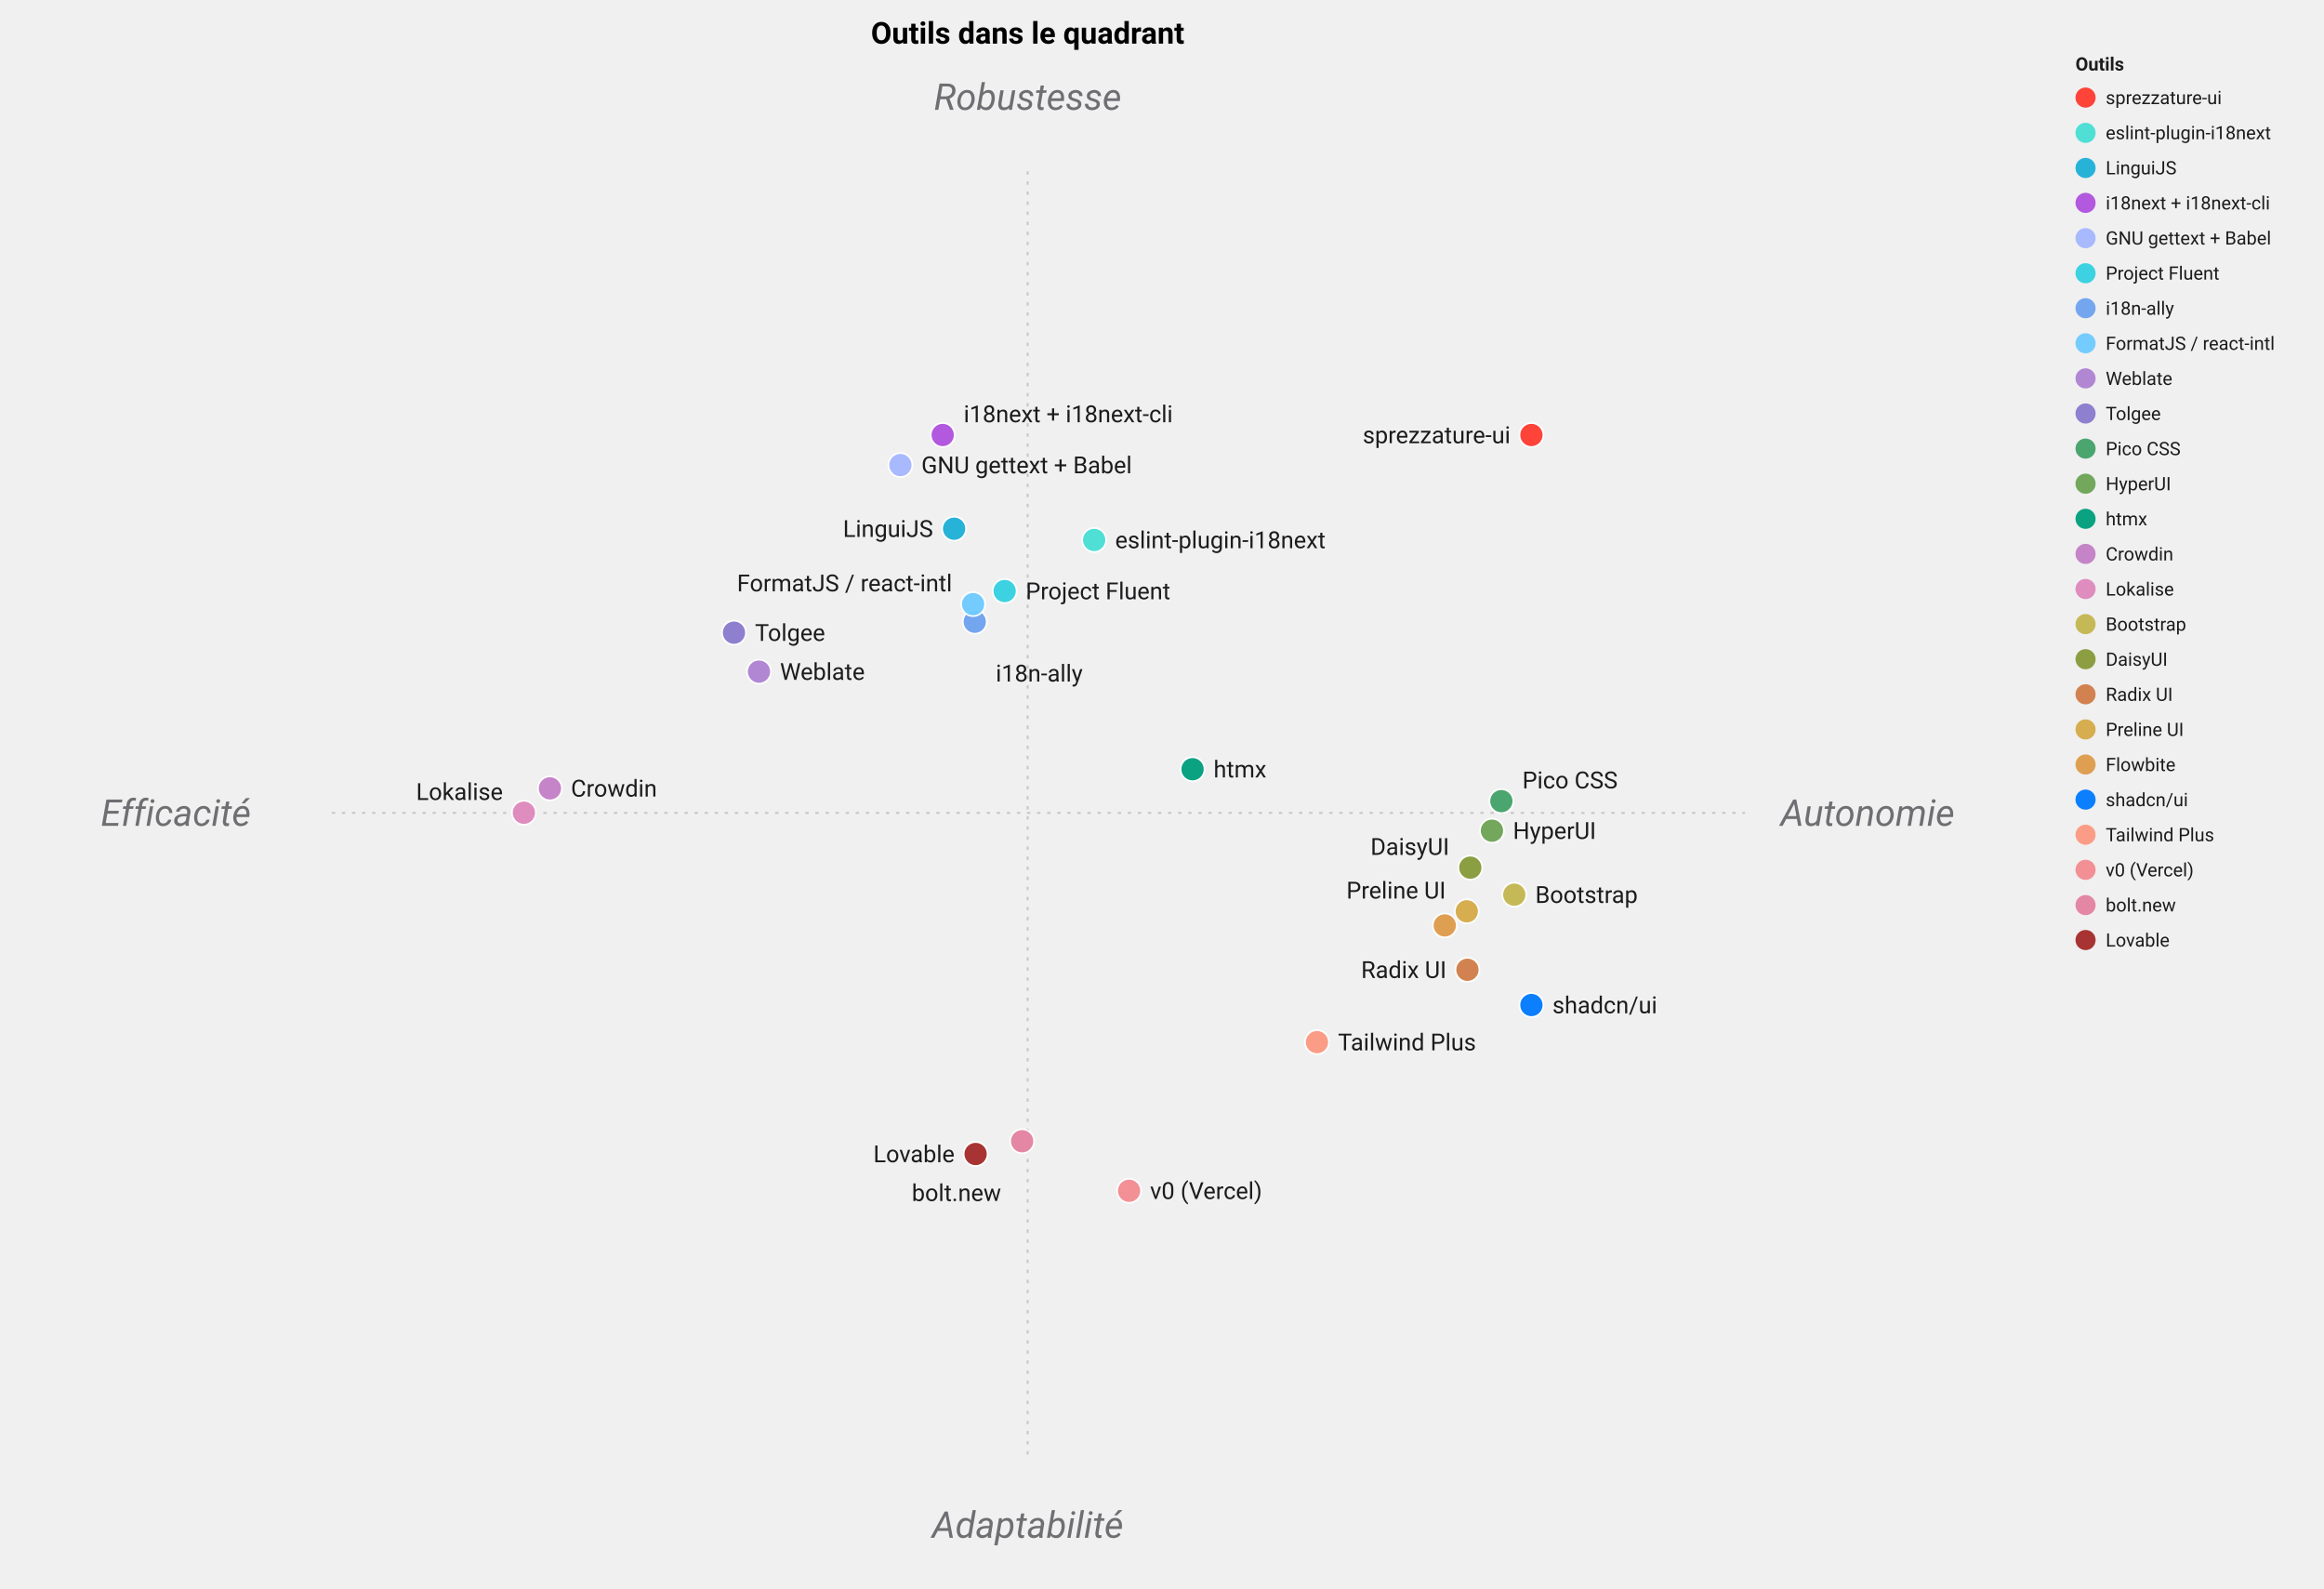
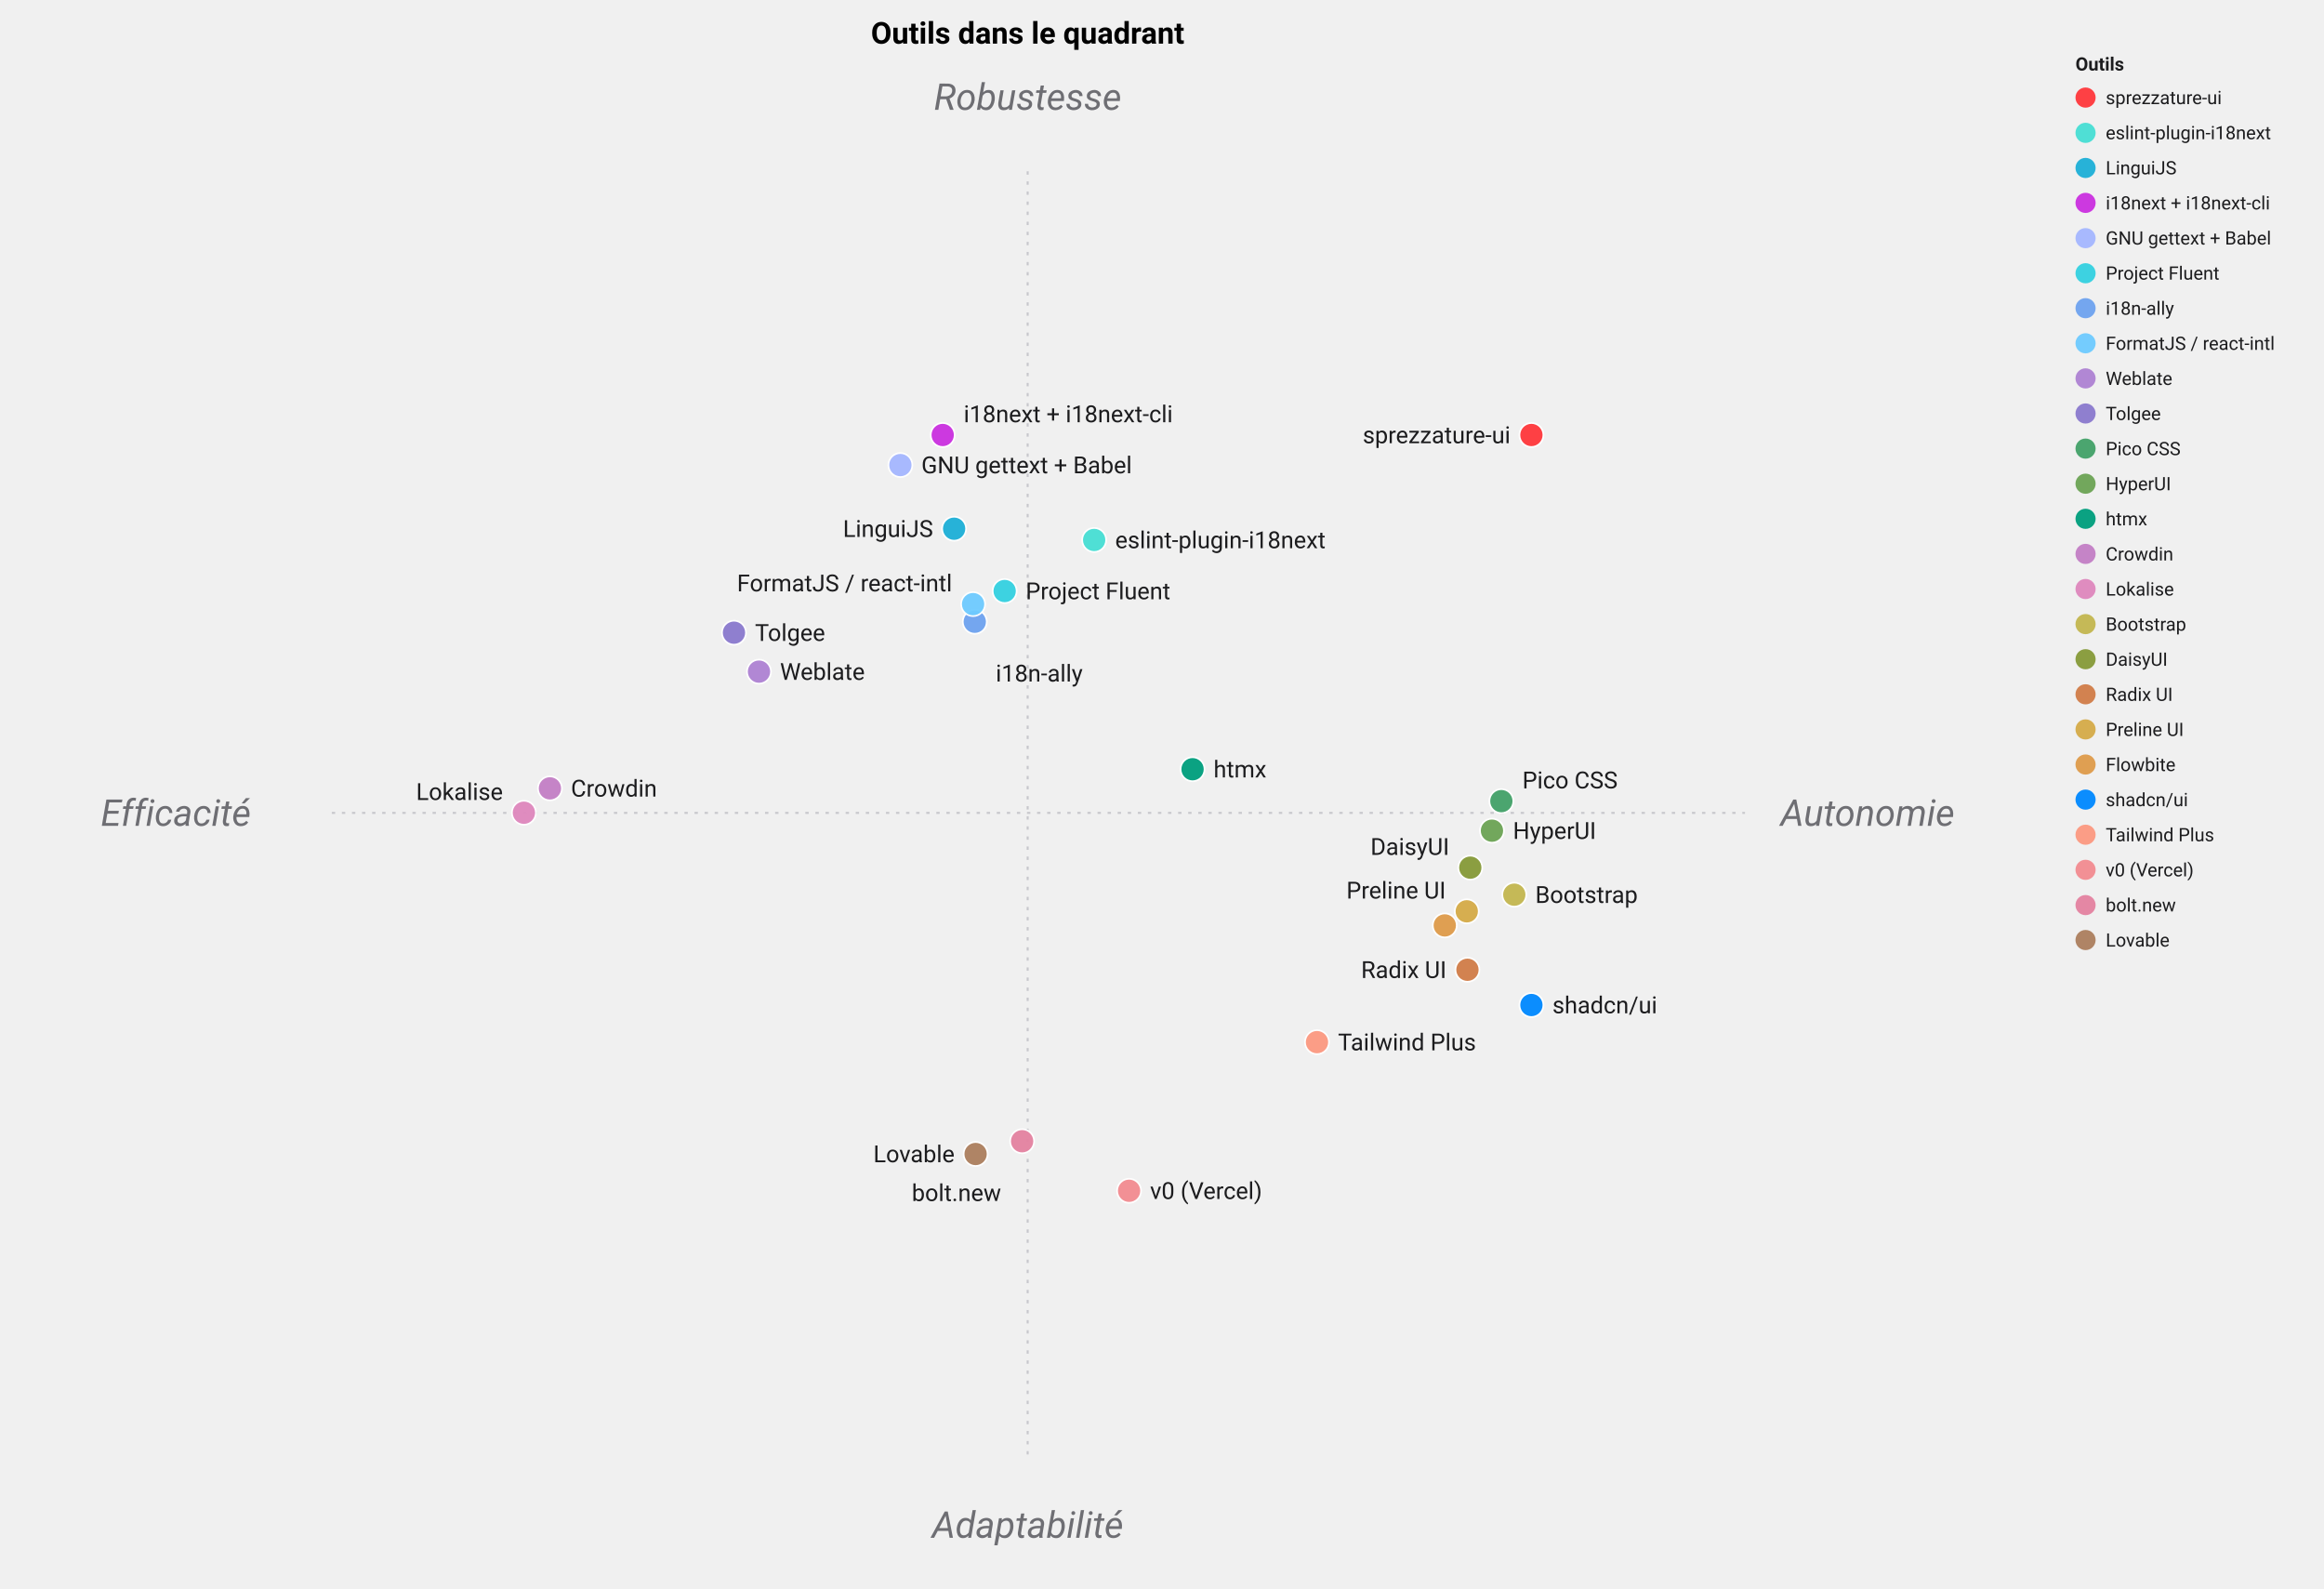
<svg xmlns="http://www.w3.org/2000/svg" width="1384" height="946" viewBox="0 0 1384 946" role="img" aria-labelledby="sp-title sp-desc" font-family="Roboto, -apple-system, Helvetica, Arial, sans-serif">
  <style>.sp-dot{cursor:pointer}.sp-dot:hover circle,.sp-dot:focus circle{stroke-width:2.4}.sp-dot:hover,.sp-dot:focus{filter:brightness(1.08);outline:none}</style>
  <line x1="197.6" y1="484.0" x2="1039.2" y2="484.0" stroke="#C7C7CC" stroke-width="1.2" stroke-dasharray="2,4" />
  <line x1="612.0" y1="866.0" x2="612.0" y2="102.0" stroke="#C7C7CC" stroke-width="1.2" stroke-dasharray="2,4" />
  <text data-pole="right" x="1164.0" y="491.7" font-size="22" font-style="italic" fill="#6E6E73" text-anchor="end">Autonomie</text>
  <text data-pole="left" x="60.0" y="491.7" font-size="22" font-style="italic" fill="#6E6E73" text-anchor="start">Efficacité</text>
  <text data-pole="top" x="612.0" y="65.4" font-size="22" font-style="italic" fill="#6E6E73" text-anchor="middle">Robustesse</text>
  <text data-pole="bottom" x="612.0" y="915.6" font-size="22" font-style="italic" fill="#6E6E73" text-anchor="middle">Adaptabilité</text>
  <g class="sp-dot" tabindex="0" role="img" aria-label="Outils: sprezzature-ui Détection des chaînes codées en dur: 2 Langages de source couverts: 3 Échafaudage et compilation du catalogue: 5 Chargeur d'exécution fourni: 4 Verdict en intégration continue avec code de sortie: 5 Aucun runtime de framework en sortie: 5 Accessibilité par défaut: 3 Mode sombre par défaut: 5 Garde de mouvement réduit: 5 Personnalisation et thèmes: 5 Déterministe et reproductible: 5 Local et hors ligne (sans compte): 5 Gratuit ou open source: 5 Maturité et écosystème: 1 Étendue de la bibliothèque de composants: 2 Flux de travail des traducteurs: 1">
-     <circle cx="912.0" cy="259.0" r="7.14" fill="#FF3B30" stroke="white" stroke-width="1" opacity="0.95" />
+     <circle cx="912.0" cy="259.0" r="7.14" fill="#FF383C" stroke="white" stroke-width="1" opacity="0.95" />
  </g>
  <text x="899.5" y="263.9" font-size="14" fill="#1C1C1E" text-anchor="end">sprezzature-ui</text>
  <g class="sp-dot" tabindex="0" role="img" aria-label="Outils: i18next + i18next-cli Détection des chaînes codées en dur: 5 Langages de source couverts: 2 Échafaudage et compilation du catalogue: 5 Chargeur d'exécution fourni: 5 Verdict en intégration continue avec code de sortie: 5 Aucun runtime de framework en sortie: 3 Accessibilité par défaut: 1 Mode sombre par défaut: 1 Garde de mouvement réduit: 1 Personnalisation et thèmes: 2 Déterministe et reproductible: 4 Local et hors ligne (sans compte): 5 Gratuit ou open source: 5 Maturité et écosystème: 5 Étendue de la bibliothèque de composants: 1 Flux de travail des traducteurs: 2">
-     <circle cx="561.4" cy="259.0" r="7.14" fill="#AF52DE" stroke="white" stroke-width="1" opacity="0.95" />
+     <circle cx="561.4" cy="259.0" r="7.14" fill="#CB30E0" stroke="white" stroke-width="1" opacity="0.95" />
  </g>
  <text x="573.9" y="251.4" font-size="14" fill="#1C1C1E" text-anchor="start">i18next + i18next-cli</text>
  <g class="sp-dot" tabindex="0" role="img" aria-label="Outils: eslint-plugin-i18next Détection des chaînes codées en dur: 5 Langages de source couverts: 2 Échafaudage et compilation du catalogue: 1 Chargeur d'exécution fourni: 1 Verdict en intégration continue avec code de sortie: 5 Aucun runtime de framework en sortie: 3 Accessibilité par défaut: 1 Mode sombre par défaut: 1 Garde de mouvement réduit: 1 Personnalisation et thèmes: 1 Déterministe et reproductible: 5 Local et hors ligne (sans compte): 5 Gratuit ou open source: 5 Maturité et écosystème: 4 Étendue de la bibliothèque de composants: 1 Flux de travail des traducteurs: 1">
    <circle cx="651.6" cy="321.5" r="7.14" fill="#47DED4" stroke="white" stroke-width="1" opacity="0.95" />
  </g>
  <text x="664.1" y="326.4" font-size="14" fill="#1C1C1E" text-anchor="start">eslint-plugin-i18next</text>
  <g class="sp-dot" tabindex="0" role="img" aria-label="Outils: i18n-ally Détection des chaînes codées en dur: 4 Langages de source couverts: 4 Échafaudage et compilation du catalogue: 3 Chargeur d'exécution fourni: 1 Verdict en intégration continue avec code de sortie: 1 Aucun runtime de framework en sortie: 3 Accessibilité par défaut: 1 Mode sombre par défaut: 1 Garde de mouvement réduit: 1 Personnalisation et thèmes: 1 Déterministe et reproductible: 3 Local et hors ligne (sans compte): 5 Gratuit ou open source: 5 Maturité et écosystème: 3 Étendue de la bibliothèque de composants: 1 Flux de travail des traducteurs: 2">
    <circle cx="580.5" cy="370.2" r="7.14" fill="#6EA3EF" stroke="white" stroke-width="1" opacity="0.95" />
  </g>
  <text x="593.0" y="405.8" font-size="14" fill="#1C1C1E" text-anchor="start">i18n-ally</text>
  <g class="sp-dot" tabindex="0" role="img" aria-label="Outils: FormatJS / react-intl Détection des chaînes codées en dur: 2 Langages de source couverts: 2 Échafaudage et compilation du catalogue: 4 Chargeur d'exécution fourni: 5 Verdict en intégration continue avec code de sortie: 2 Aucun runtime de framework en sortie: 2 Accessibilité par défaut: 1 Mode sombre par défaut: 1 Garde de mouvement réduit: 1 Personnalisation et thèmes: 2 Déterministe et reproductible: 4 Local et hors ligne (sans compte): 5 Gratuit ou open source: 5 Maturité et écosystème: 5 Étendue de la bibliothèque de composants: 1 Flux de travail des traducteurs: 2">
    <circle cx="579.5" cy="359.7" r="7.14" fill="#6ECBFF" stroke="white" stroke-width="1" opacity="0.95" />
  </g>
  <text x="567.0" y="352.1" font-size="14" fill="#1C1C1E" text-anchor="end">FormatJS / react-intl</text>
  <g class="sp-dot" tabindex="0" role="img" aria-label="Outils: LinguiJS Détection des chaînes codées en dur: 2 Langages de source couverts: 2 Échafaudage et compilation du catalogue: 5 Chargeur d'exécution fourni: 5 Verdict en intégration continue avec code de sortie: 3 Aucun runtime de framework en sortie: 3 Accessibilité par défaut: 1 Mode sombre par défaut: 1 Garde de mouvement réduit: 1 Personnalisation et thèmes: 2 Déterministe et reproductible: 4 Local et hors ligne (sans compte): 5 Gratuit ou open source: 5 Maturité et écosystème: 4 Étendue de la bibliothèque de composants: 1 Flux de travail des traducteurs: 3">
    <circle cx="568.2" cy="314.8" r="7.14" fill="#1DAFD7" stroke="white" stroke-width="1" opacity="0.95" />
  </g>
  <text x="555.7" y="319.7" font-size="14" fill="#1C1C1E" text-anchor="end">LinguiJS</text>
  <g class="sp-dot" tabindex="0" role="img" aria-label="Outils: GNU gettext + Babel Détection des chaînes codées en dur: 2 Langages de source couverts: 5 Échafaudage et compilation du catalogue: 5 Chargeur d'exécution fourni: 4 Verdict en intégration continue avec code de sortie: 3 Aucun runtime de framework en sortie: 5 Accessibilité par défaut: 1 Mode sombre par défaut: 1 Garde de mouvement réduit: 1 Personnalisation et thèmes: 1 Déterministe et reproductible: 5 Local et hors ligne (sans compte): 5 Gratuit ou open source: 5 Maturité et écosystème: 5 Étendue de la bibliothèque de composants: 1 Flux de travail des traducteurs: 3">
    <circle cx="536.2" cy="276.9" r="7.14" fill="#A5B7FF" stroke="white" stroke-width="1" opacity="0.95" />
  </g>
  <text x="548.7" y="281.8" font-size="14" fill="#1C1C1E" text-anchor="start">GNU gettext + Babel</text>
  <g class="sp-dot" tabindex="0" role="img" aria-label="Outils: Project Fluent Détection des chaînes codées en dur: 1 Langages de source couverts: 2 Échafaudage et compilation du catalogue: 3 Chargeur d'exécution fourni: 4 Verdict en intégration continue avec code de sortie: 2 Aucun runtime de framework en sortie: 4 Accessibilité par défaut: 1 Mode sombre par défaut: 1 Garde de mouvement réduit: 1 Personnalisation et thèmes: 1 Déterministe et reproductible: 4 Local et hors ligne (sans compte): 5 Gratuit ou open source: 5 Maturité et écosystème: 3 Étendue de la bibliothèque de composants: 1 Flux de travail des traducteurs: 3">
    <circle cx="598.3" cy="351.9" r="7.14" fill="#34D1E1" stroke="white" stroke-width="1" opacity="0.95" />
  </g>
  <text x="610.8" y="356.8" font-size="14" fill="#1C1C1E" text-anchor="start">Project Fluent</text>
  <g class="sp-dot" tabindex="0" role="img" aria-label="Outils: Weblate Détection des chaînes codées en dur: 1 Langages de source couverts: 5 Échafaudage et compilation du catalogue: 3 Chargeur d'exécution fourni: 1 Verdict en intégration continue avec code de sortie: 3 Aucun runtime de framework en sortie: 4 Accessibilité par défaut: 1 Mode sombre par défaut: 1 Garde de mouvement réduit: 1 Personnalisation et thèmes: 1 Déterministe et reproductible: 2 Local et hors ligne (sans compte): 4 Gratuit ou open source: 5 Maturité et écosystème: 4 Étendue de la bibliothèque de composants: 1 Flux de travail des traducteurs: 5">
    <circle cx="452.0" cy="399.9" r="7.14" fill="#AE82D3" stroke="white" stroke-width="1" opacity="0.95" />
  </g>
  <text x="464.5" y="404.8" font-size="14" fill="#1C1C1E" text-anchor="start">Weblate</text>
  <g class="sp-dot" tabindex="0" role="img" aria-label="Outils: Crowdin Détection des chaînes codées en dur: 1 Langages de source couverts: 5 Échafaudage et compilation du catalogue: 3 Chargeur d'exécution fourni: 3 Verdict en intégration continue avec code de sortie: 3 Aucun runtime de framework en sortie: 4 Accessibilité par défaut: 1 Mode sombre par défaut: 1 Garde de mouvement réduit: 1 Personnalisation et thèmes: 1 Déterministe et reproductible: 2 Local et hors ligne (sans compte): 1 Gratuit ou open source: 2 Maturité et écosystème: 5 Étendue de la bibliothèque de composants: 1 Flux de travail des traducteurs: 5">
    <circle cx="327.5" cy="469.4" r="7.14" fill="#C37FC5" stroke="white" stroke-width="1" opacity="0.95" />
  </g>
  <text x="340.0" y="474.3" font-size="14" fill="#1C1C1E" text-anchor="start">Crowdin</text>
  <g class="sp-dot" tabindex="0" role="img" aria-label="Outils: Lokalise Détection des chaînes codées en dur: 1 Langages de source couverts: 5 Échafaudage et compilation du catalogue: 3 Chargeur d'exécution fourni: 3 Verdict en intégration continue avec code de sortie: 3 Aucun runtime de framework en sortie: 4 Accessibilité par défaut: 1 Mode sombre par défaut: 1 Garde de mouvement réduit: 1 Personnalisation et thèmes: 1 Déterministe et reproductible: 2 Local et hors ligne (sans compte): 1 Gratuit ou open source: 1 Maturité et écosystème: 5 Étendue de la bibliothèque de composants: 1 Flux de travail des traducteurs: 5">
    <circle cx="312.0" cy="483.9" r="7.14" fill="#DE87BD" stroke="white" stroke-width="1" opacity="0.95" />
  </g>
  <text x="299.5" y="476.3" font-size="14" fill="#1C1C1E" text-anchor="end">Lokalise</text>
  <g class="sp-dot" tabindex="0" role="img" aria-label="Outils: Tolgee Détection des chaînes codées en dur: 2 Langages de source couverts: 4 Échafaudage et compilation du catalogue: 3 Chargeur d'exécution fourni: 4 Verdict en intégration continue avec code de sortie: 3 Aucun runtime de framework en sortie: 3 Accessibilité par défaut: 1 Mode sombre par défaut: 1 Garde de mouvement réduit: 1 Personnalisation et thèmes: 1 Déterministe et reproductible: 2 Local et hors ligne (sans compte): 4 Gratuit ou open source: 4 Maturité et écosystème: 3 Étendue de la bibliothèque de composants: 1 Flux de travail des traducteurs: 5">
    <circle cx="437.1" cy="376.7" r="7.14" fill="#8B7ACE" stroke="white" stroke-width="1" opacity="0.95" />
  </g>
  <text x="449.6" y="381.6" font-size="14" fill="#1C1C1E" text-anchor="start">Tolgee</text>
  <g class="sp-dot" tabindex="0" role="img" aria-label="Outils: shadcn/ui Détection des chaînes codées en dur: 1 Langages de source couverts: 1 Échafaudage et compilation du catalogue: 1 Chargeur d'exécution fourni: 1 Verdict en intégration continue avec code de sortie: 1 Aucun runtime de framework en sortie: 1 Accessibilité par défaut: 5 Mode sombre par défaut: 5 Garde de mouvement réduit: 3 Personnalisation et thèmes: 5 Déterministe et reproductible: 4 Local et hors ligne (sans compte): 5 Gratuit ou open source: 5 Maturité et écosystème: 5 Étendue de la bibliothèque de composants: 5 Flux de travail des traducteurs: 1">
-     <circle cx="912.0" cy="598.4" r="7.14" fill="#007AFF" stroke="white" stroke-width="1" opacity="0.95" />
+     <circle cx="912.0" cy="598.4" r="7.14" fill="#0088FF" stroke="white" stroke-width="1" opacity="0.95" />
  </g>
  <text x="924.5" y="603.3" font-size="14" fill="#1C1C1E" text-anchor="start">shadcn/ui</text>
  <g class="sp-dot" tabindex="0" role="img" aria-label="Outils: Tailwind Plus Détection des chaînes codées en dur: 1 Langages de source couverts: 1 Échafaudage et compilation du catalogue: 1 Chargeur d'exécution fourni: 1 Verdict en intégration continue avec code de sortie: 1 Aucun runtime de framework en sortie: 4 Accessibilité par défaut: 4 Mode sombre par défaut: 4 Garde de mouvement réduit: 2 Personnalisation et thèmes: 4 Déterministe et reproductible: 4 Local et hors ligne (sans compte): 4 Gratuit ou open source: 1 Maturité et écosystème: 5 Étendue de la bibliothèque de composants: 5 Flux de travail des traducteurs: 1">
    <circle cx="784.3" cy="620.5" r="7.14" fill="#FC9981" stroke="white" stroke-width="1" opacity="0.95" />
  </g>
  <text x="796.8" y="625.4" font-size="14" fill="#1C1C1E" text-anchor="start">Tailwind Plus</text>
  <g class="sp-dot" tabindex="0" role="img" aria-label="Outils: DaisyUI Détection des chaînes codées en dur: 1 Langages de source couverts: 1 Échafaudage et compilation du catalogue: 1 Chargeur d'exécution fourni: 1 Verdict en intégration continue avec code de sortie: 1 Aucun runtime de framework en sortie: 5 Accessibilité par défaut: 3 Mode sombre par défaut: 5 Garde de mouvement réduit: 2 Personnalisation et thèmes: 4 Déterministe et reproductible: 4 Local et hors ligne (sans compte): 5 Gratuit ou open source: 5 Maturité et écosystème: 4 Étendue de la bibliothèque de composants: 4 Flux de travail des traducteurs: 1">
    <circle cx="875.6" cy="516.6" r="7.14" fill="#869A39" stroke="white" stroke-width="1" opacity="0.95" />
  </g>
  <text x="863.1" y="509.0" font-size="14" fill="#1C1C1E" text-anchor="end">DaisyUI</text>
  <g class="sp-dot" tabindex="0" role="img" aria-label="Outils: Flowbite Détection des chaînes codées en dur: 1 Langages de source couverts: 1 Échafaudage et compilation du catalogue: 1 Chargeur d'exécution fourni: 1 Verdict en intégration continue avec code de sortie: 1 Aucun runtime de framework en sortie: 4 Accessibilité par défaut: 3 Mode sombre par défaut: 5 Garde de mouvement réduit: 2 Personnalisation et thèmes: 4 Déterministe et reproductible: 4 Local et hors ligne (sans compte): 5 Gratuit ou open source: 4 Maturité et écosystème: 4 Étendue de la bibliothèque de composants: 5 Flux de travail des traducteurs: 1">
    <circle cx="860.4" cy="551.0" r="7.14" fill="#DE9B4B" stroke="white" stroke-width="1" opacity="0.95" />
  </g>
  <g class="sp-dot" tabindex="0" role="img" aria-label="Outils: Preline UI Détection des chaînes codées en dur: 1 Langages de source couverts: 1 Échafaudage et compilation du catalogue: 1 Chargeur d'exécution fourni: 1 Verdict en intégration continue avec code de sortie: 1 Aucun runtime de framework en sortie: 4 Accessibilité par défaut: 3 Mode sombre par défaut: 5 Garde de mouvement réduit: 2 Personnalisation et thèmes: 4 Déterministe et reproductible: 4 Local et hors ligne (sans compte): 5 Gratuit ou open source: 4 Maturité et écosystème: 3 Étendue de la bibliothèque de composants: 5 Flux de travail des traducteurs: 1">
    <circle cx="873.5" cy="542.6" r="7.14" fill="#D5AB48" stroke="white" stroke-width="1" opacity="0.95" />
  </g>
  <text x="861.0" y="535.0" font-size="14" fill="#1C1C1E" text-anchor="end">Preline UI</text>
  <g class="sp-dot" tabindex="0" role="img" aria-label="Outils: HyperUI Détection des chaînes codées en dur: 1 Langages de source couverts: 1 Échafaudage et compilation du catalogue: 1 Chargeur d'exécution fourni: 1 Verdict en intégration continue avec code de sortie: 1 Aucun runtime de framework en sortie: 5 Accessibilité par défaut: 3 Mode sombre par défaut: 4 Garde de mouvement réduit: 1 Personnalisation et thèmes: 5 Déterministe et reproductible: 5 Local et hors ligne (sans compte): 5 Gratuit ou open source: 5 Maturité et écosystème: 3 Étendue de la bibliothèque de composants: 4 Flux de travail des traducteurs: 1">
    <circle cx="888.5" cy="494.6" r="7.14" fill="#6CA455" stroke="white" stroke-width="1" opacity="0.95" />
  </g>
  <text x="901.0" y="499.5" font-size="14" fill="#1C1C1E" text-anchor="start">HyperUI</text>
  <g class="sp-dot" tabindex="0" role="img" aria-label="Outils: Radix UI Détection des chaînes codées en dur: 1 Langages de source couverts: 1 Échafaudage et compilation du catalogue: 1 Chargeur d'exécution fourni: 1 Verdict en intégration continue avec code de sortie: 1 Aucun runtime de framework en sortie: 1 Accessibilité par défaut: 5 Mode sombre par défaut: 3 Garde de mouvement réduit: 3 Personnalisation et thèmes: 5 Déterministe et reproductible: 4 Local et hors ligne (sans compte): 5 Gratuit ou open source: 5 Maturité et écosystème: 5 Étendue de la bibliothèque de composants: 4 Flux de travail des traducteurs: 1">
    <circle cx="873.9" cy="577.4" r="7.14" fill="#D17D48" stroke="white" stroke-width="1" opacity="0.95" />
  </g>
  <text x="861.4" y="582.3" font-size="14" fill="#1C1C1E" text-anchor="end">Radix UI</text>
  <g class="sp-dot" tabindex="0" role="img" aria-label="Outils: Bootstrap Détection des chaînes codées en dur: 1 Langages de source couverts: 1 Échafaudage et compilation du catalogue: 1 Chargeur d'exécution fourni: 1 Verdict en intégration continue avec code de sortie: 1 Aucun runtime de framework en sortie: 5 Accessibilité par défaut: 4 Mode sombre par défaut: 4 Garde de mouvement réduit: 4 Personnalisation et thèmes: 3 Déterministe et reproductible: 4 Local et hors ligne (sans compte): 5 Gratuit ou open source: 5 Maturité et écosystème: 5 Étendue de la bibliothèque de composants: 5 Flux de travail des traducteurs: 1">
    <circle cx="901.8" cy="532.7" r="7.14" fill="#C3B750" stroke="white" stroke-width="1" opacity="0.95" />
  </g>
  <text x="914.3" y="537.6" font-size="14" fill="#1C1C1E" text-anchor="start">Bootstrap</text>
  <g class="sp-dot" tabindex="0" role="img" aria-label="Outils: Pico CSS Détection des chaînes codées en dur: 1 Langages de source couverts: 1 Échafaudage et compilation du catalogue: 1 Chargeur d'exécution fourni: 1 Verdict en intégration continue avec code de sortie: 1 Aucun runtime de framework en sortie: 5 Accessibilité par défaut: 4 Mode sombre par défaut: 5 Garde de mouvement réduit: 2 Personnalisation et thèmes: 3 Déterministe et reproductible: 5 Local et hors ligne (sans compte): 5 Gratuit ou open source: 5 Maturité et écosystème: 3 Étendue de la bibliothèque de composants: 2 Flux de travail des traducteurs: 1">
    <circle cx="894.1" cy="477.0" r="7.14" fill="#43A269" stroke="white" stroke-width="1" opacity="0.95" />
  </g>
  <text x="906.6" y="469.4" font-size="14" fill="#1C1C1E" text-anchor="start">Pico CSS</text>
  <g class="sp-dot" tabindex="0" role="img" aria-label="Outils: htmx Détection des chaînes codées en dur: 1 Langages de source couverts: 1 Échafaudage et compilation du catalogue: 1 Chargeur d'exécution fourni: 1 Verdict en intégration continue avec code de sortie: 1 Aucun runtime de framework en sortie: 4 Accessibilité par défaut: 3 Mode sombre par défaut: 1 Garde de mouvement réduit: 1 Personnalisation et thèmes: 1 Déterministe et reproductible: 4 Local et hors ligne (sans compte): 5 Gratuit ou open source: 5 Maturité et écosystème: 4 Étendue de la bibliothèque de composants: 1 Flux de travail des traducteurs: 1">
    <circle cx="710.2" cy="458.0" r="7.14" fill="#009E7D" stroke="white" stroke-width="1" opacity="0.95" />
  </g>
  <text x="722.7" y="462.9" font-size="14" fill="#1C1C1E" text-anchor="start">htmx</text>
  <g class="sp-dot" tabindex="0" role="img" aria-label="Outils: v0 (Vercel) Détection des chaînes codées en dur: 1 Langages de source couverts: 1 Échafaudage et compilation du catalogue: 1 Chargeur d'exécution fourni: 1 Verdict en intégration continue avec code de sortie: 1 Aucun runtime de framework en sortie: 1 Accessibilité par défaut: 4 Mode sombre par défaut: 4 Garde de mouvement réduit: 2 Personnalisation et thèmes: 4 Déterministe et reproductible: 1 Local et hors ligne (sans compte): 1 Gratuit ou open source: 2 Maturité et écosystème: 4 Étendue de la bibliothèque de composants: 5 Flux de travail des traducteurs: 1">
    <circle cx="672.4" cy="709.0" r="7.14" fill="#F28C91" stroke="white" stroke-width="1" opacity="0.95" />
  </g>
  <text x="684.9" y="713.9" font-size="14" fill="#1C1C1E" text-anchor="start">v0 (Vercel)</text>
  <g class="sp-dot" tabindex="0" role="img" aria-label="Outils: Lovable Détection des chaînes codées en dur: 1 Langages de source couverts: 1 Échafaudage et compilation du catalogue: 1 Chargeur d'exécution fourni: 1 Verdict en intégration continue avec code de sortie: 1 Aucun runtime de framework en sortie: 1 Accessibilité par défaut: 3 Mode sombre par défaut: 3 Garde de mouvement réduit: 1 Personnalisation et thèmes: 3 Déterministe et reproductible: 1 Local et hors ligne (sans compte): 1 Gratuit ou open source: 2 Maturité et écosystème: 4 Étendue de la bibliothèque de composants: 5 Flux de travail des traducteurs: 2">
-     <circle cx="581.0" cy="687.1" r="7.14" fill="#A52A2A" stroke="white" stroke-width="1" opacity="0.95" />
+     <circle cx="581.0" cy="687.1" r="7.14" fill="#AC7F5E" stroke="white" stroke-width="1" opacity="0.95" />
  </g>
  <text x="568.5" y="692.0" font-size="14" fill="#1C1C1E" text-anchor="end">Lovable</text>
  <g class="sp-dot" tabindex="0" role="img" aria-label="Outils: bolt.new Détection des chaînes codées en dur: 1 Langages de source couverts: 1 Échafaudage et compilation du catalogue: 1 Chargeur d'exécution fourni: 1 Verdict en intégration continue avec code de sortie: 1 Aucun runtime de framework en sortie: 2 Accessibilité par défaut: 3 Mode sombre par défaut: 3 Garde de mouvement réduit: 1 Personnalisation et thèmes: 3 Déterministe et reproductible: 1 Local et hors ligne (sans compte): 1 Gratuit ou open source: 2 Maturité et écosystème: 4 Étendue de la bibliothèque de composants: 5 Flux de travail des traducteurs: 1">
    <circle cx="608.7" cy="679.5" r="7.14" fill="#E482A1" stroke="white" stroke-width="1" opacity="0.95" />
  </g>
  <text x="596.2" y="715.1" font-size="14" fill="#1C1C1E" text-anchor="end">bolt.new</text>
  <text x="1236.0" y="42.0" font-size="11" font-weight="700" fill="#1C1C1E">Outils</text>
-   <circle cx="1242.0" cy="58.1" r="6" fill="#FF3B30" opacity="0.95" />
+   <circle cx="1242.0" cy="58.1" r="6" fill="#FF383C" opacity="0.95" />
  <text x="1254.0" y="62.0" font-size="11" fill="#1C1C1E">sprezzature-ui</text>
  <circle cx="1242.0" cy="79.1" r="6" fill="#47DED4" opacity="0.95" />
  <text x="1254.0" y="82.9" font-size="11" fill="#1C1C1E">eslint-plugin-i18next</text>
  <circle cx="1242.0" cy="100.0" r="6" fill="#1DAFD7" opacity="0.95" />
  <text x="1254.0" y="103.8" font-size="11" fill="#1C1C1E">LinguiJS</text>
-   <circle cx="1242.0" cy="120.8" r="6" fill="#AF52DE" opacity="0.95" />
+   <circle cx="1242.0" cy="120.8" r="6" fill="#CB30E0" opacity="0.95" />
  <text x="1254.0" y="124.7" font-size="11" fill="#1C1C1E">i18next + i18next-cli</text>
  <circle cx="1242.0" cy="141.8" r="6" fill="#A5B7FF" opacity="0.95" />
  <text x="1254.0" y="145.6" font-size="11" fill="#1C1C1E">GNU gettext + Babel</text>
  <circle cx="1242.0" cy="162.7" r="6" fill="#34D1E1" opacity="0.95" />
  <text x="1254.0" y="166.5" font-size="11" fill="#1C1C1E">Project Fluent</text>
  <circle cx="1242.0" cy="183.5" r="6" fill="#6EA3EF" opacity="0.95" />
  <text x="1254.0" y="187.4" font-size="11" fill="#1C1C1E">i18n-ally</text>
  <circle cx="1242.0" cy="204.4" r="6" fill="#6ECBFF" opacity="0.95" />
  <text x="1254.0" y="208.3" font-size="11" fill="#1C1C1E">FormatJS / react-intl</text>
  <circle cx="1242.0" cy="225.3" r="6" fill="#AE82D3" opacity="0.95" />
  <text x="1254.0" y="229.2" font-size="11" fill="#1C1C1E">Weblate</text>
  <circle cx="1242.0" cy="246.2" r="6" fill="#8B7ACE" opacity="0.95" />
  <text x="1254.0" y="250.1" font-size="11" fill="#1C1C1E">Tolgee</text>
  <circle cx="1242.0" cy="267.1" r="6" fill="#43A269" opacity="0.95" />
  <text x="1254.0" y="271.0" font-size="11" fill="#1C1C1E">Pico CSS</text>
  <circle cx="1242.0" cy="288.0" r="6" fill="#6CA455" opacity="0.95" />
  <text x="1254.0" y="291.9" font-size="11" fill="#1C1C1E">HyperUI</text>
  <circle cx="1242.0" cy="308.9" r="6" fill="#009E7D" opacity="0.95" />
  <text x="1254.0" y="312.8" font-size="11" fill="#1C1C1E">htmx</text>
  <circle cx="1242.0" cy="329.8" r="6" fill="#C37FC5" opacity="0.95" />
  <text x="1254.0" y="333.7" font-size="11" fill="#1C1C1E">Crowdin</text>
  <circle cx="1242.0" cy="350.7" r="6" fill="#DE87BD" opacity="0.95" />
  <text x="1254.0" y="354.6" font-size="11" fill="#1C1C1E">Lokalise</text>
  <circle cx="1242.0" cy="371.6" r="6" fill="#C3B750" opacity="0.95" />
  <text x="1254.0" y="375.5" font-size="11" fill="#1C1C1E">Bootstrap</text>
  <circle cx="1242.0" cy="392.5" r="6" fill="#869A39" opacity="0.95" />
  <text x="1254.0" y="396.4" font-size="11" fill="#1C1C1E">DaisyUI</text>
  <circle cx="1242.0" cy="413.4" r="6" fill="#D17D48" opacity="0.95" />
  <text x="1254.0" y="417.3" font-size="11" fill="#1C1C1E">Radix UI</text>
  <circle cx="1242.0" cy="434.3" r="6" fill="#D5AB48" opacity="0.95" />
  <text x="1254.0" y="438.2" font-size="11" fill="#1C1C1E">Preline UI</text>
  <circle cx="1242.0" cy="455.2" r="6" fill="#DE9B4B" opacity="0.95" />
  <text x="1254.0" y="459.1" font-size="11" fill="#1C1C1E">Flowbite</text>
-   <circle cx="1242.0" cy="476.1" r="6" fill="#007AFF" opacity="0.95" />
+   <circle cx="1242.0" cy="476.1" r="6" fill="#0088FF" opacity="0.95" />
  <text x="1254.0" y="480.0" font-size="11" fill="#1C1C1E">shadcn/ui</text>
  <circle cx="1242.0" cy="497.0" r="6" fill="#FC9981" opacity="0.95" />
  <text x="1254.0" y="500.9" font-size="11" fill="#1C1C1E">Tailwind Plus</text>
  <circle cx="1242.0" cy="517.9" r="6" fill="#F28C91" opacity="0.95" />
  <text x="1254.0" y="521.8" font-size="11" fill="#1C1C1E">v0 (Vercel)</text>
  <circle cx="1242.0" cy="538.9" r="6" fill="#E482A1" opacity="0.95" />
  <text x="1254.0" y="542.7" font-size="11" fill="#1C1C1E">bolt.new</text>
-   <circle cx="1242.0" cy="559.7" r="6" fill="#A52A2A" opacity="0.95" />
+   <circle cx="1242.0" cy="559.7" r="6" fill="#AC7F5E" opacity="0.95" />
  <text x="1254.0" y="563.6" font-size="11" fill="#1C1C1E">Lovable</text>
  <text x="612.0" y="26" font-size="18" font-weight="bold" fill="#000" text-anchor="middle">Outils dans le quadrant</text>
</svg>
